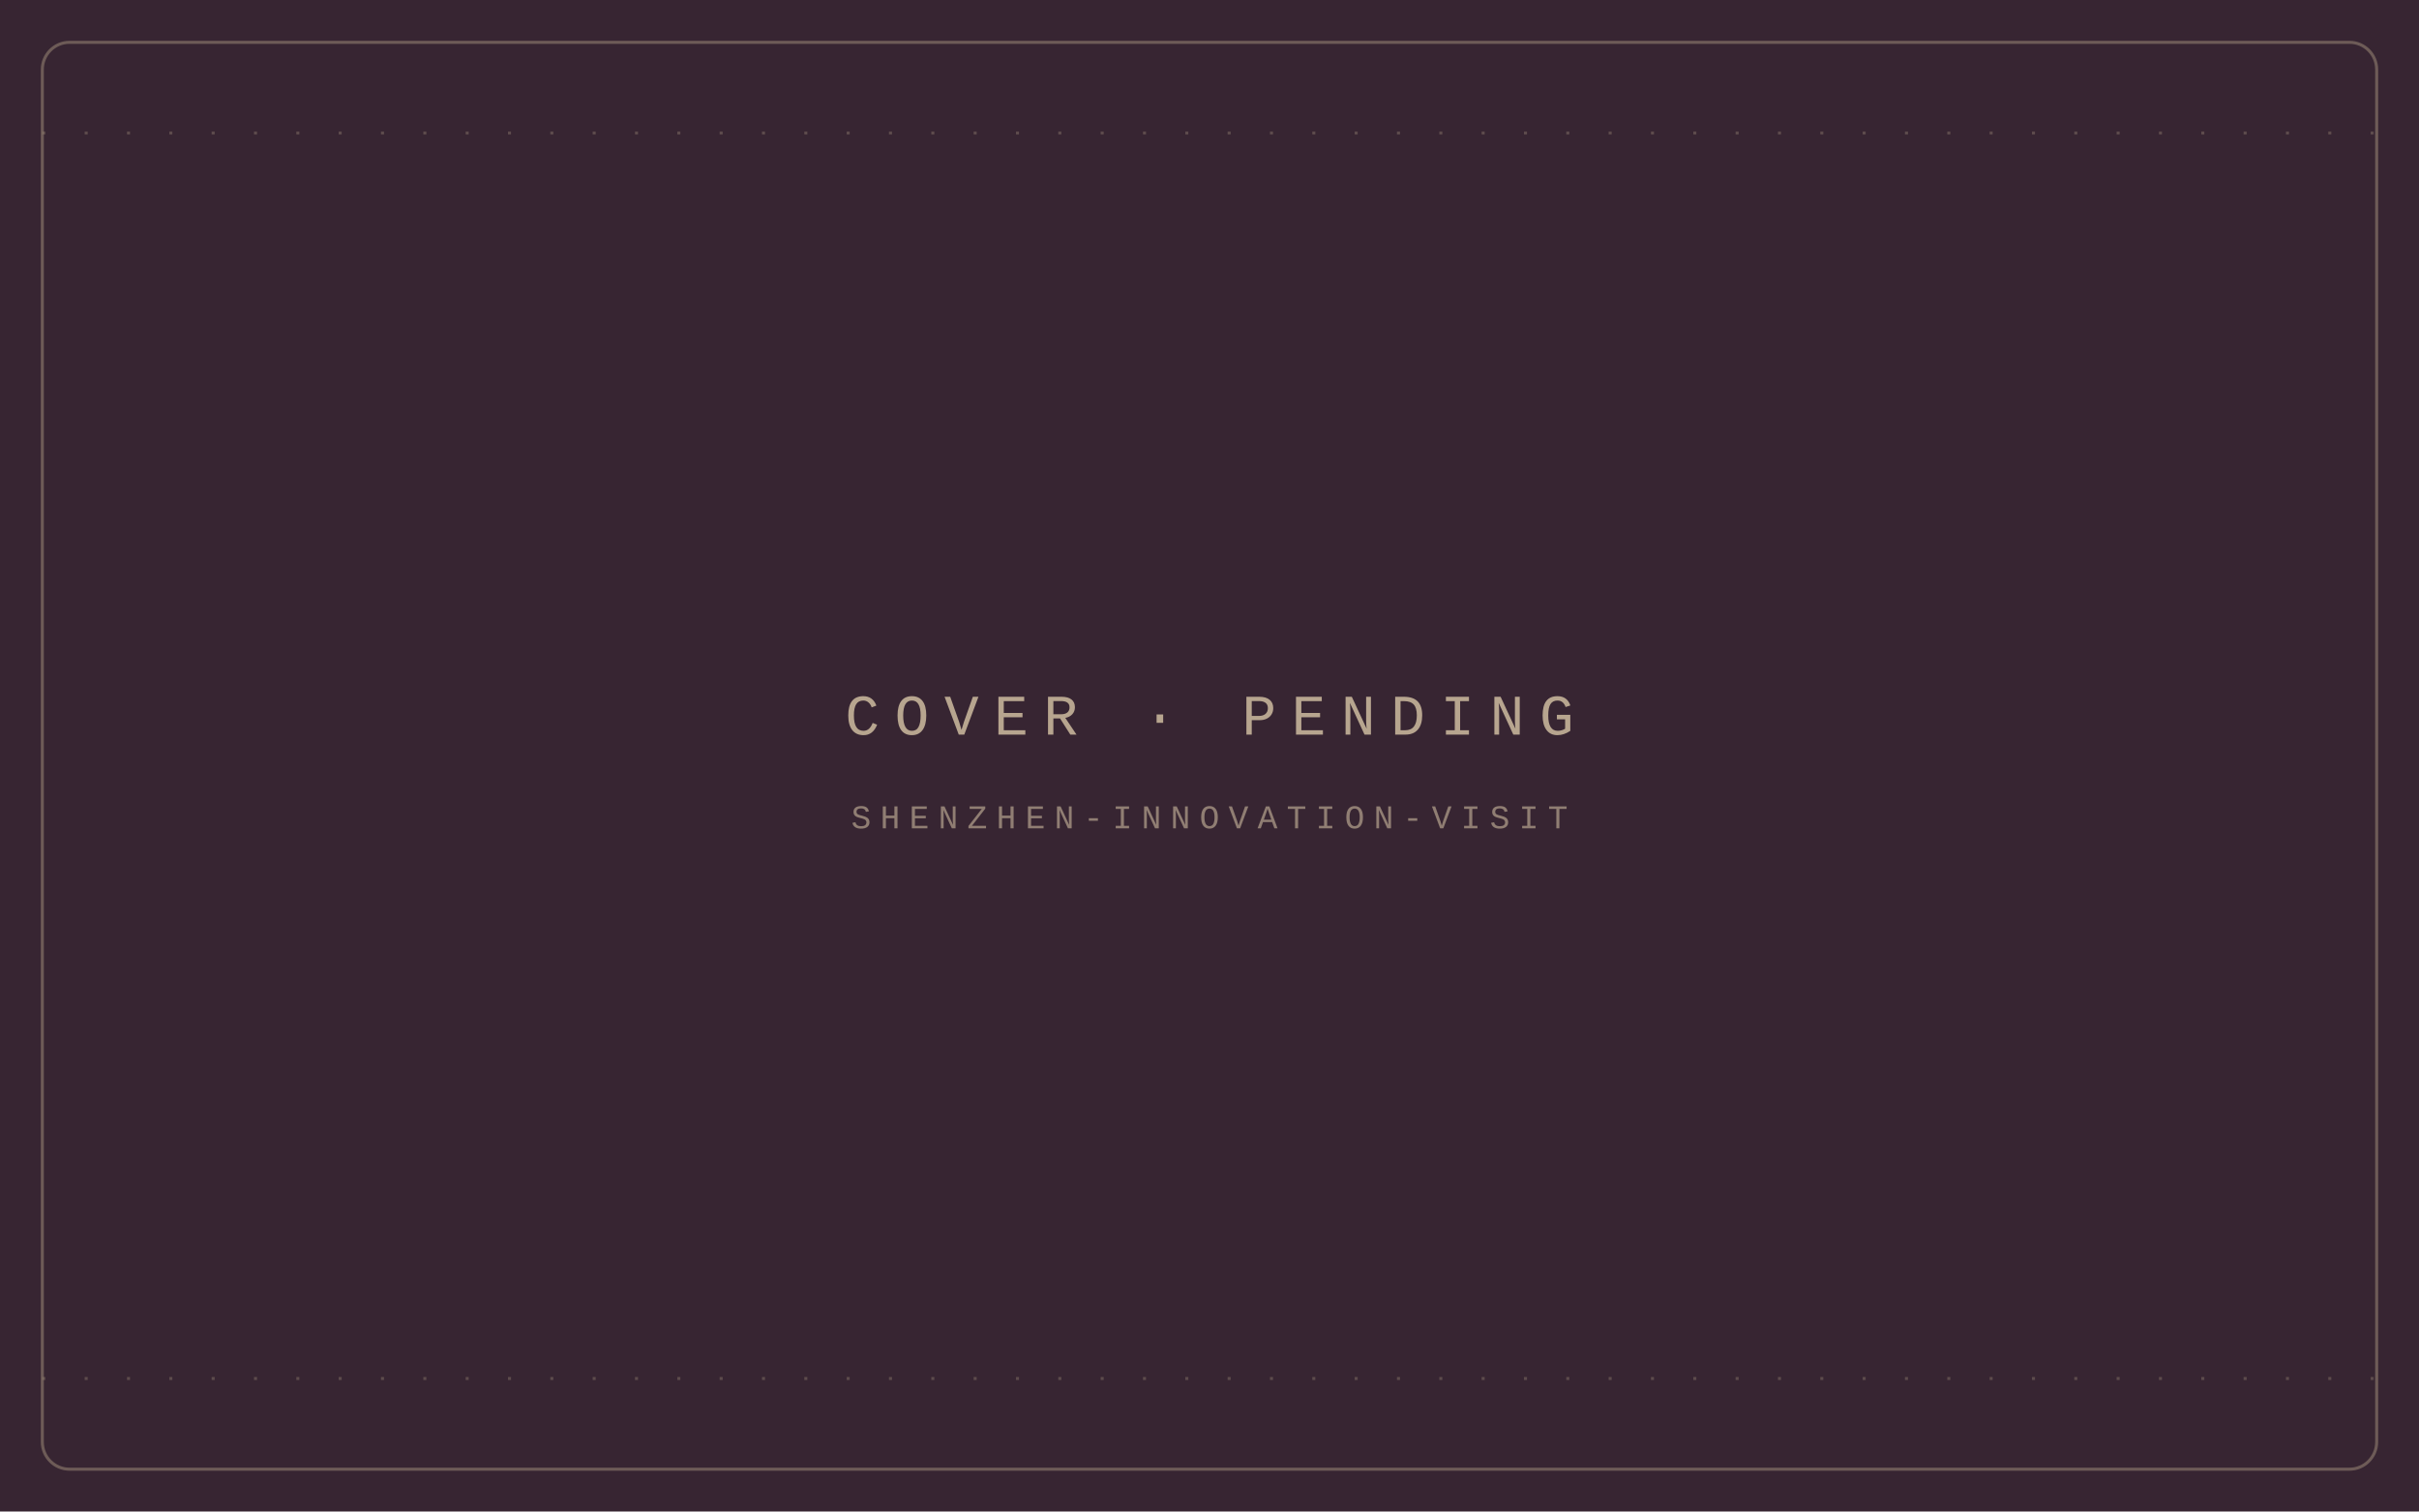
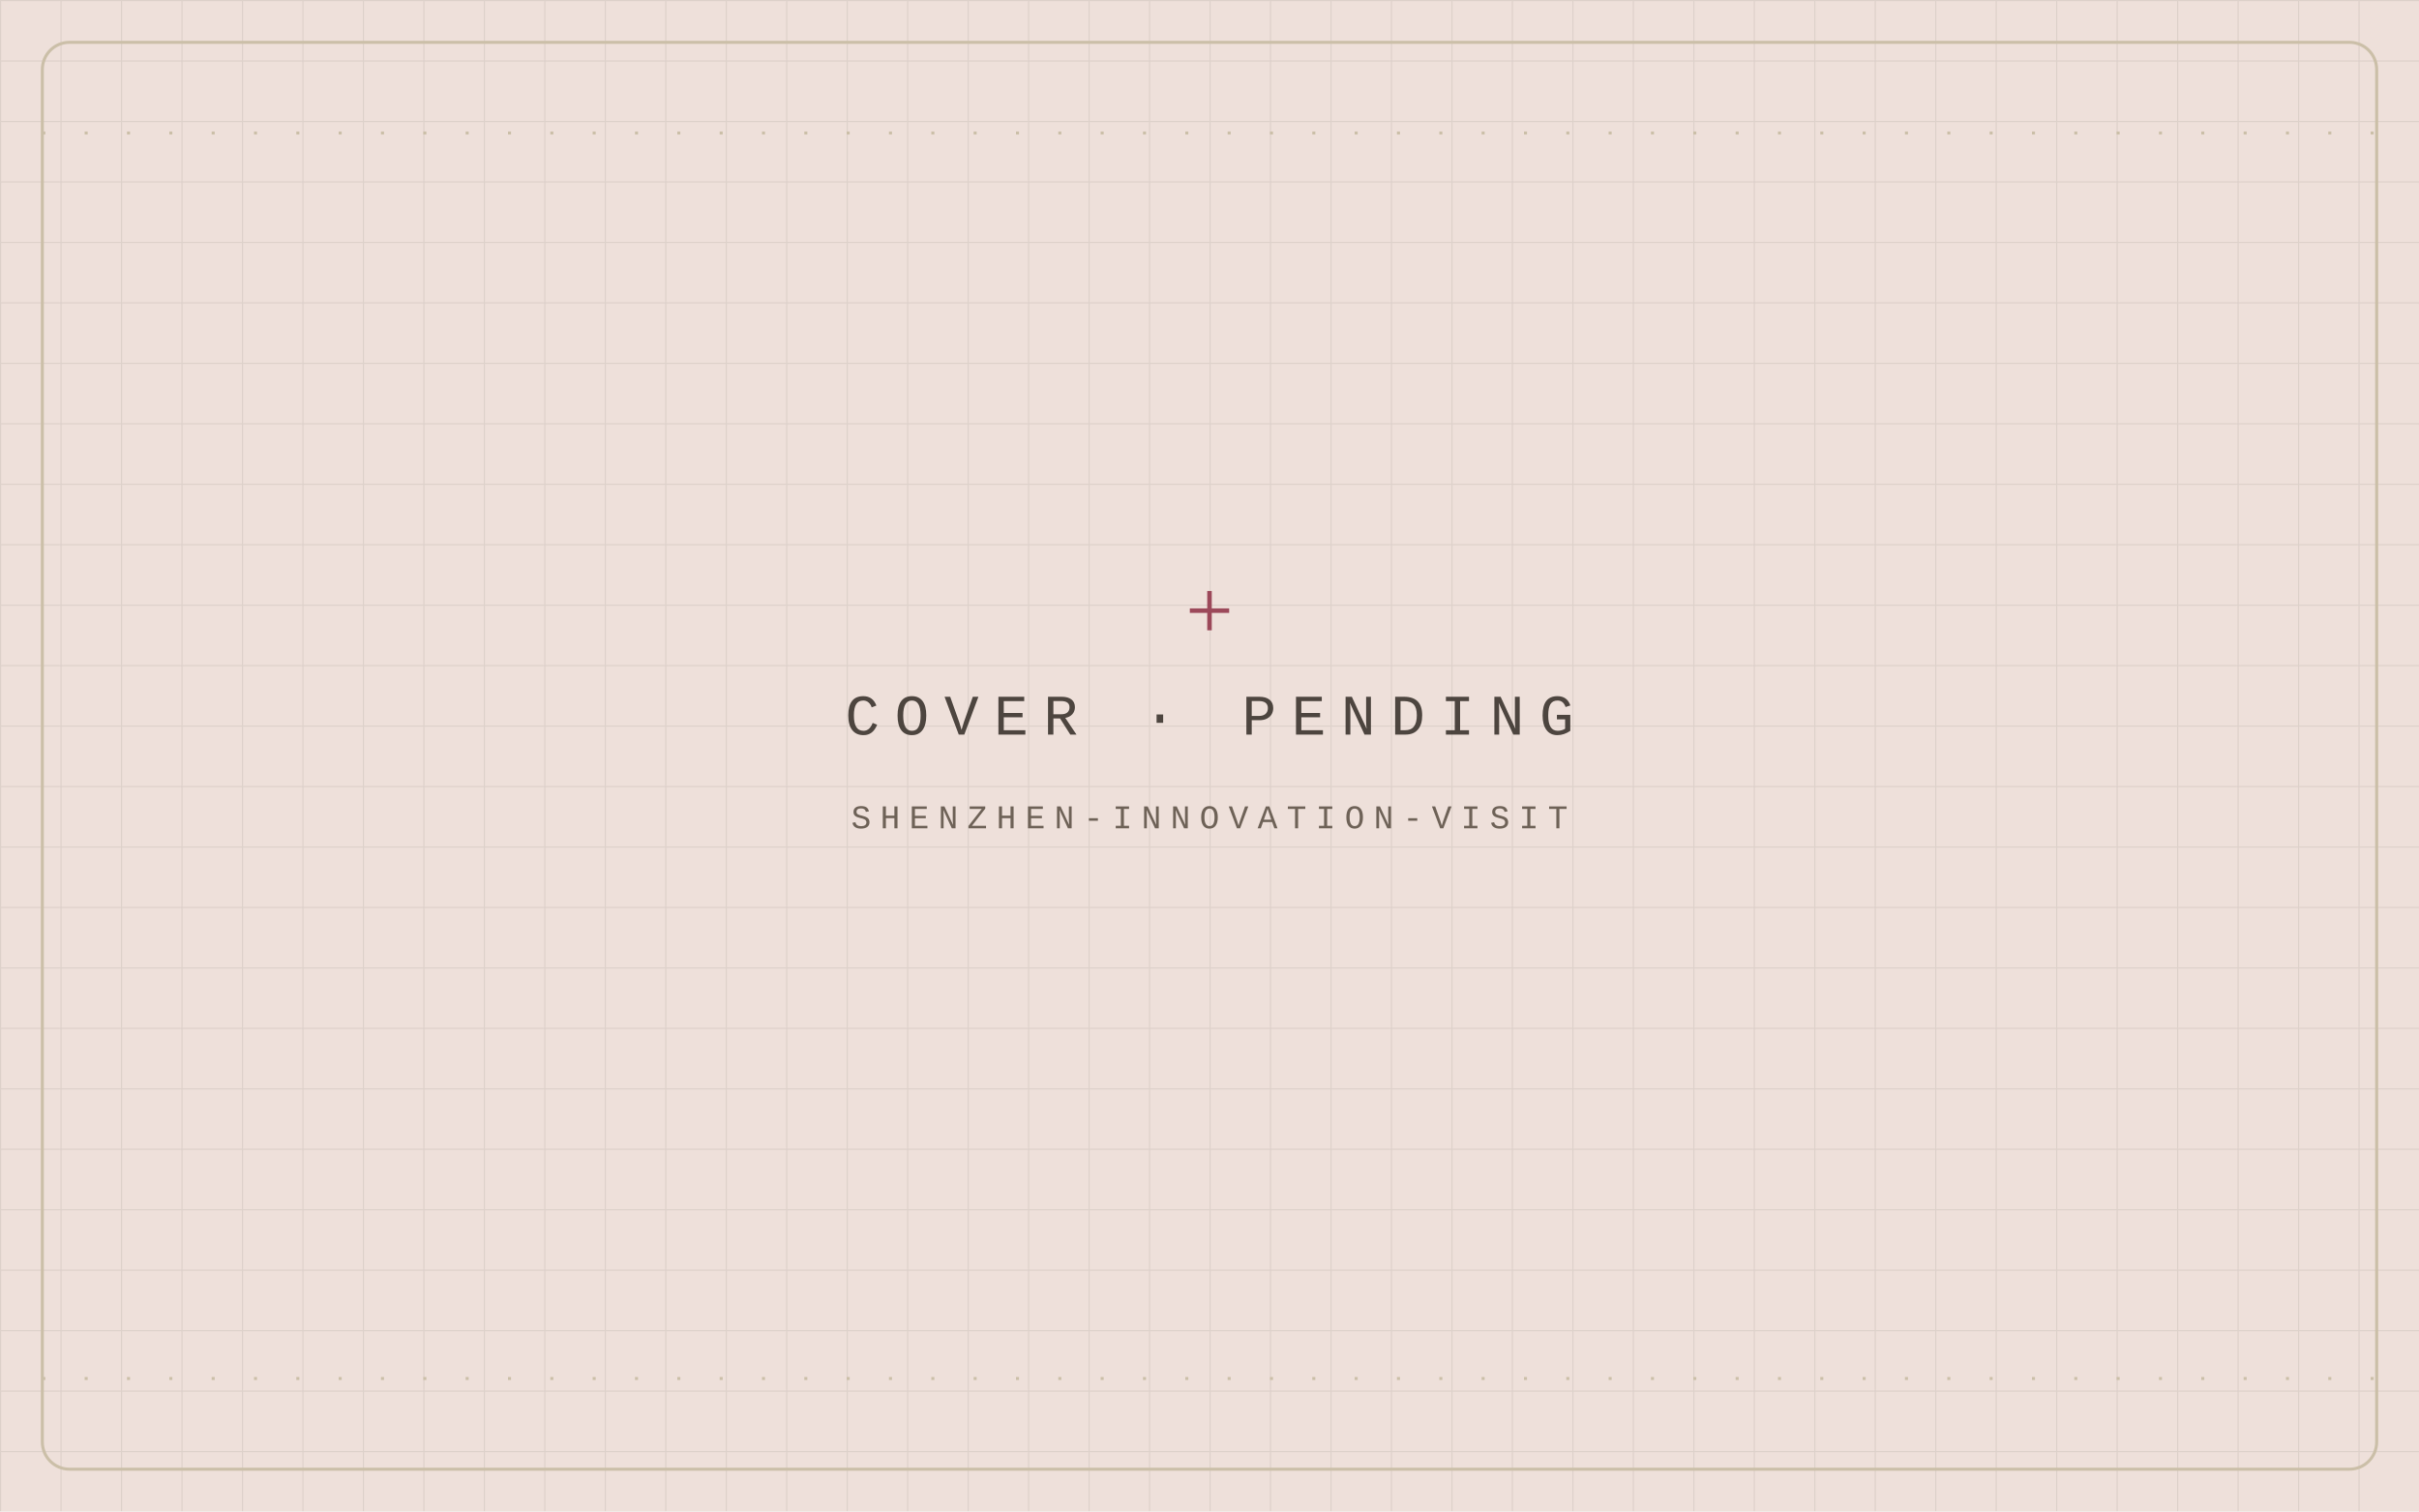
<svg xmlns="http://www.w3.org/2000/svg" width="1600" height="1000" viewBox="0 0 1600 1000" role="img" aria-label="Placeholder image">
-   <rect width="1600" height="1000" fill="#372532" />
-   <rect x="28" y="28" width="1544" height="944" fill="none" stroke="#a5937d" stroke-opacity="0.5" stroke-width="2" rx="18" />
-   <line x1="28" y1="88" x2="1572" y2="88" stroke="#a5937d" stroke-opacity="0.35" stroke-width="2" stroke-dasharray="2 26" />
-   <line x1="28" y1="912" x2="1572" y2="912" stroke="#a5937d" stroke-opacity="0.35" stroke-width="2" stroke-dasharray="2 26" />
-   <text x="800" y="486" text-anchor="middle" font-family="'IBM Plex Mono','Courier New',monospace" font-size="38" letter-spacing="10" fill="#b7a58f">COVER · PENDING</text>
-   <text x="800" y="548" text-anchor="middle" font-family="'IBM Plex Mono','Courier New',monospace" font-size="22" letter-spacing="6" fill="#b7a58f" fill-opacity="0.7">SHENZHEN-INNOVATION-VISIT</text>
+   <defs>
+     <pattern id="ledger" width="40" height="40" patternUnits="userSpaceOnUse">
+       <path d="M40 0H0v40" fill="none" stroke="#2a241e" stroke-opacity="0.085" stroke-width="1.5" />
+     </pattern>
+   </defs>
+   <rect width="1600" height="1000" fill="#eee0da" />
+   <rect width="1600" height="1000" fill="url(#ledger)" />
+   <rect x="28" y="28" width="1544" height="944" fill="none" stroke="#cbbfa8" stroke-width="2" rx="18" />
+   <line x1="28" y1="88" x2="1572" y2="88" stroke="#cbbfa8" stroke-width="2" stroke-dasharray="2 26" />
+   <line x1="28" y1="912" x2="1572" y2="912" stroke="#cbbfa8" stroke-width="2" stroke-dasharray="2 26" />
+   <path d="M787 404h26M800 391v26" stroke="#8e2f45" stroke-opacity="0.85" stroke-width="3" />
+   <text x="800" y="486" text-anchor="middle" font-family="'IBM Plex Mono','Courier New',monospace" font-size="38" letter-spacing="10" fill="#2a241e" fill-opacity="0.82">COVER · PENDING</text>
+   <text x="800" y="548" text-anchor="middle" font-family="'IBM Plex Mono','Courier New',monospace" font-size="22" letter-spacing="6" fill="#6e6257">SHENZHEN-INNOVATION-VISIT</text>
</svg>
